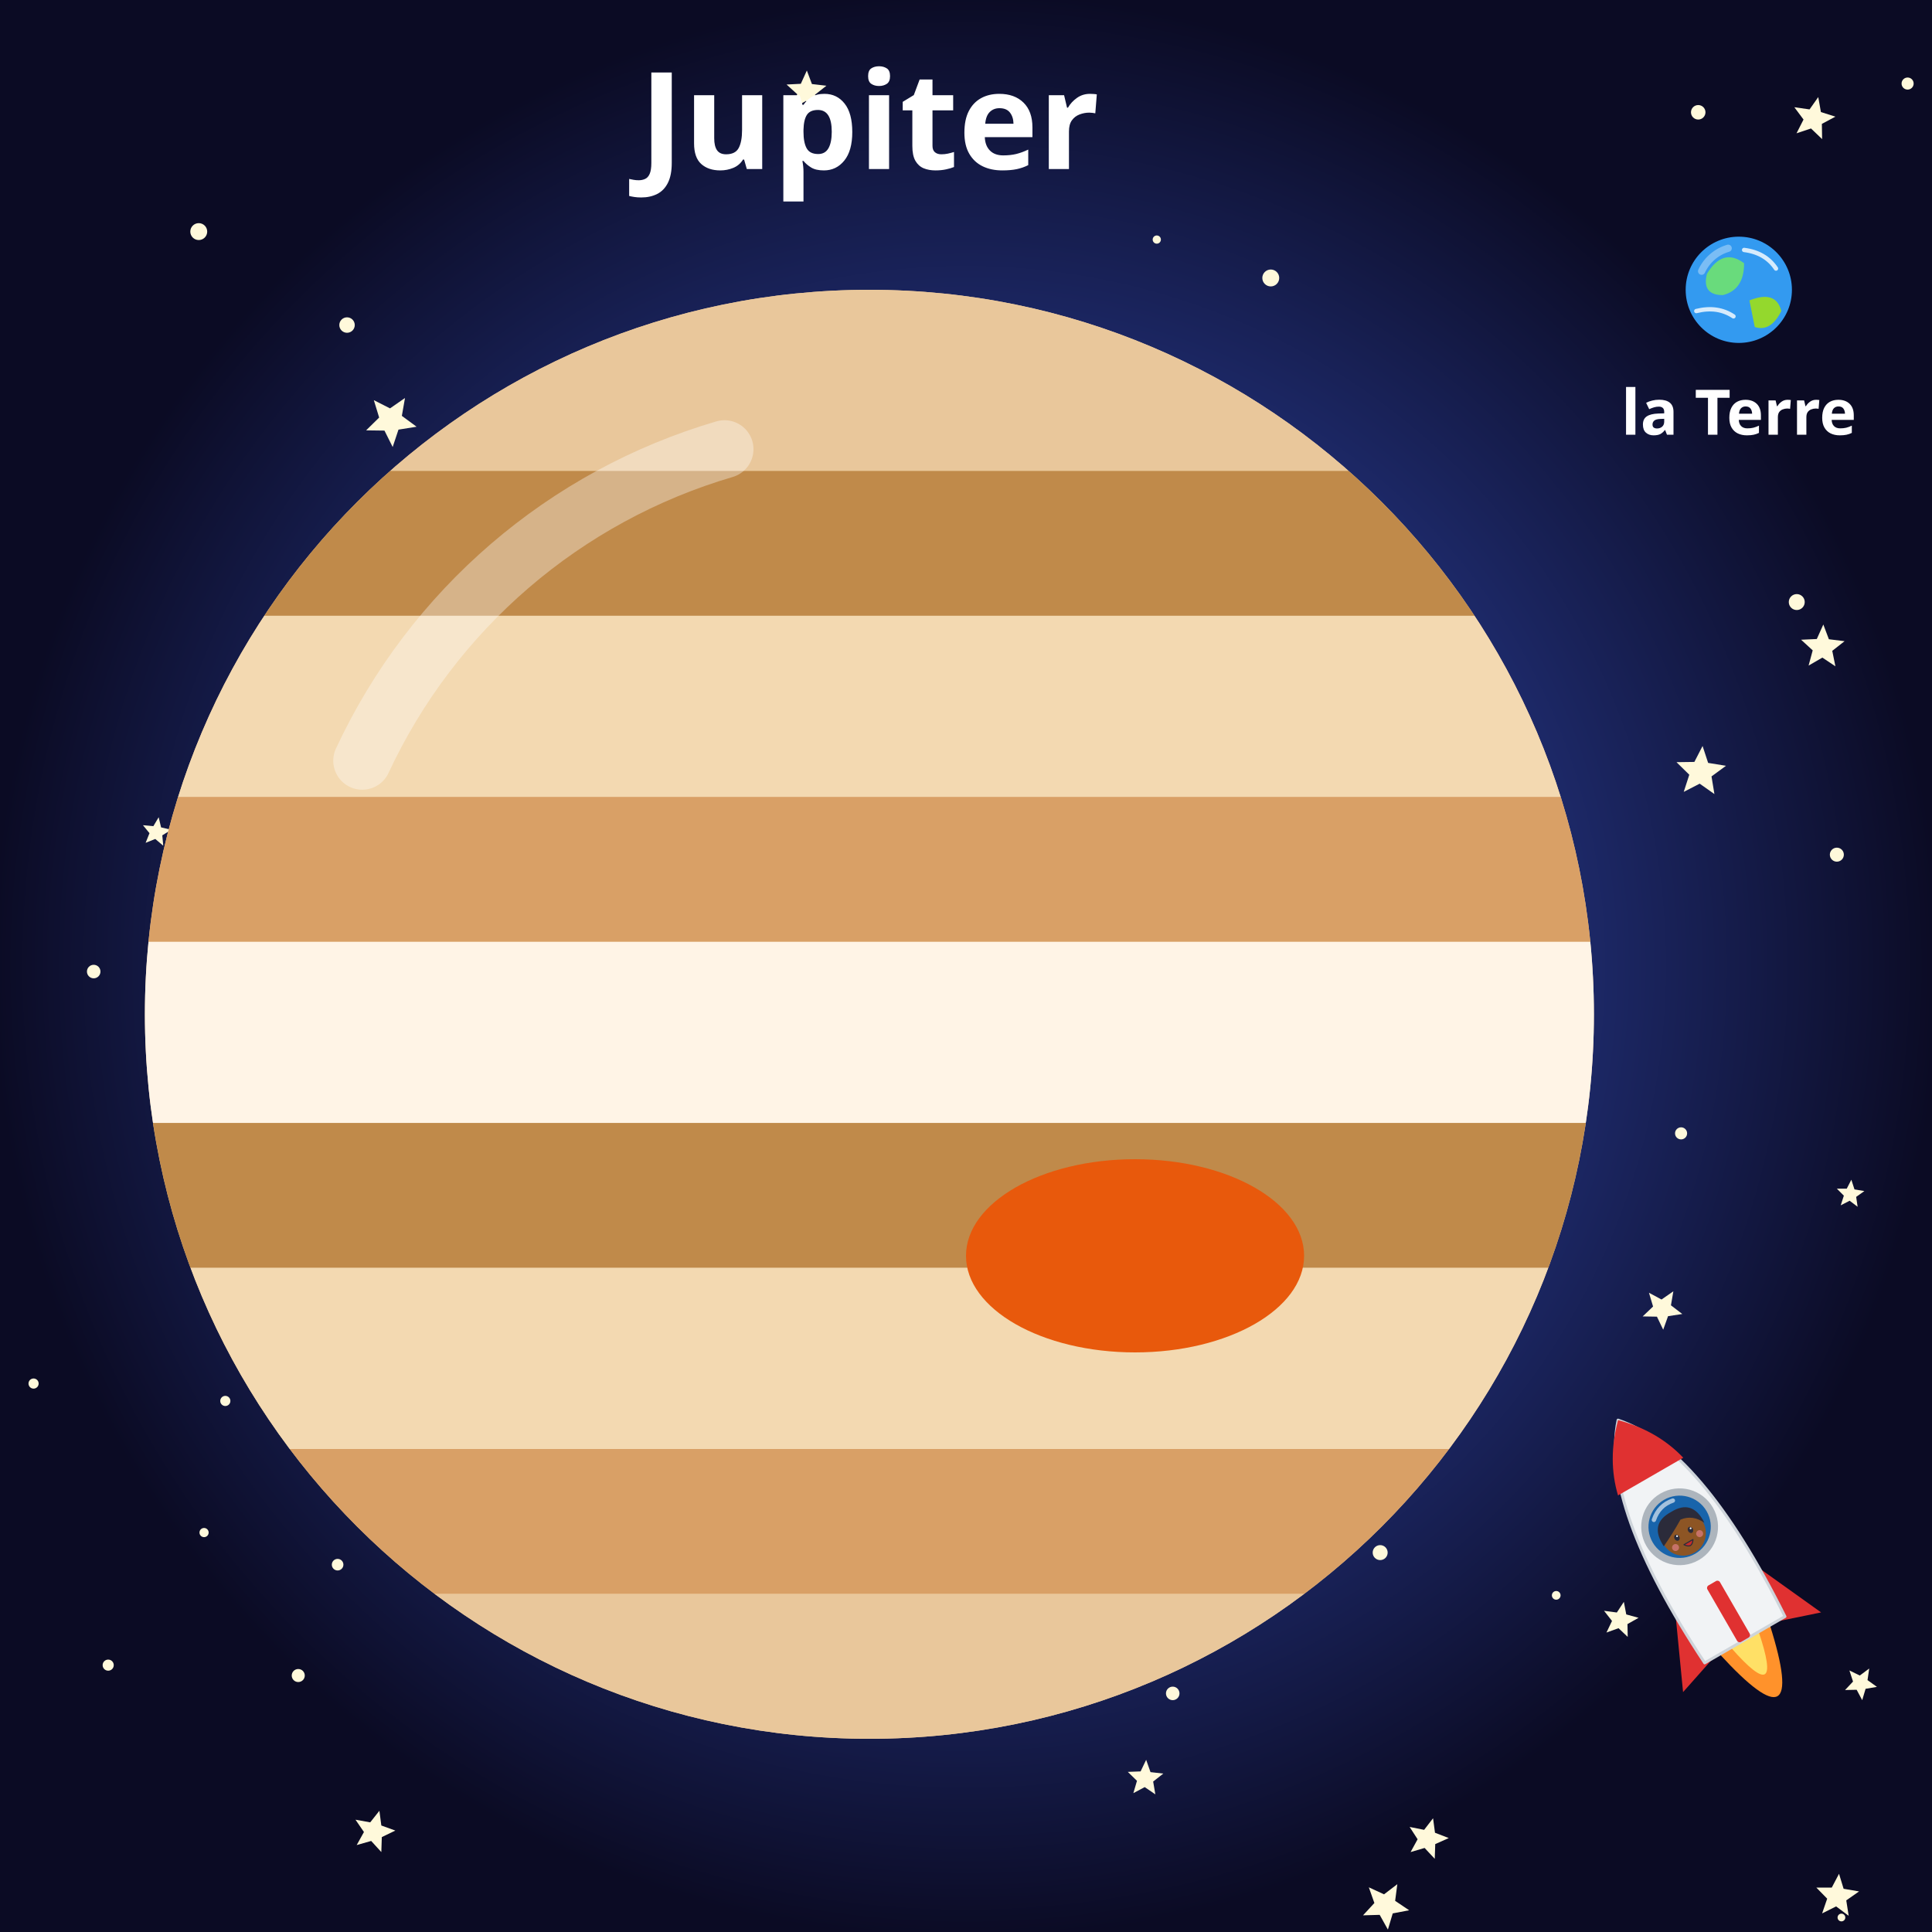
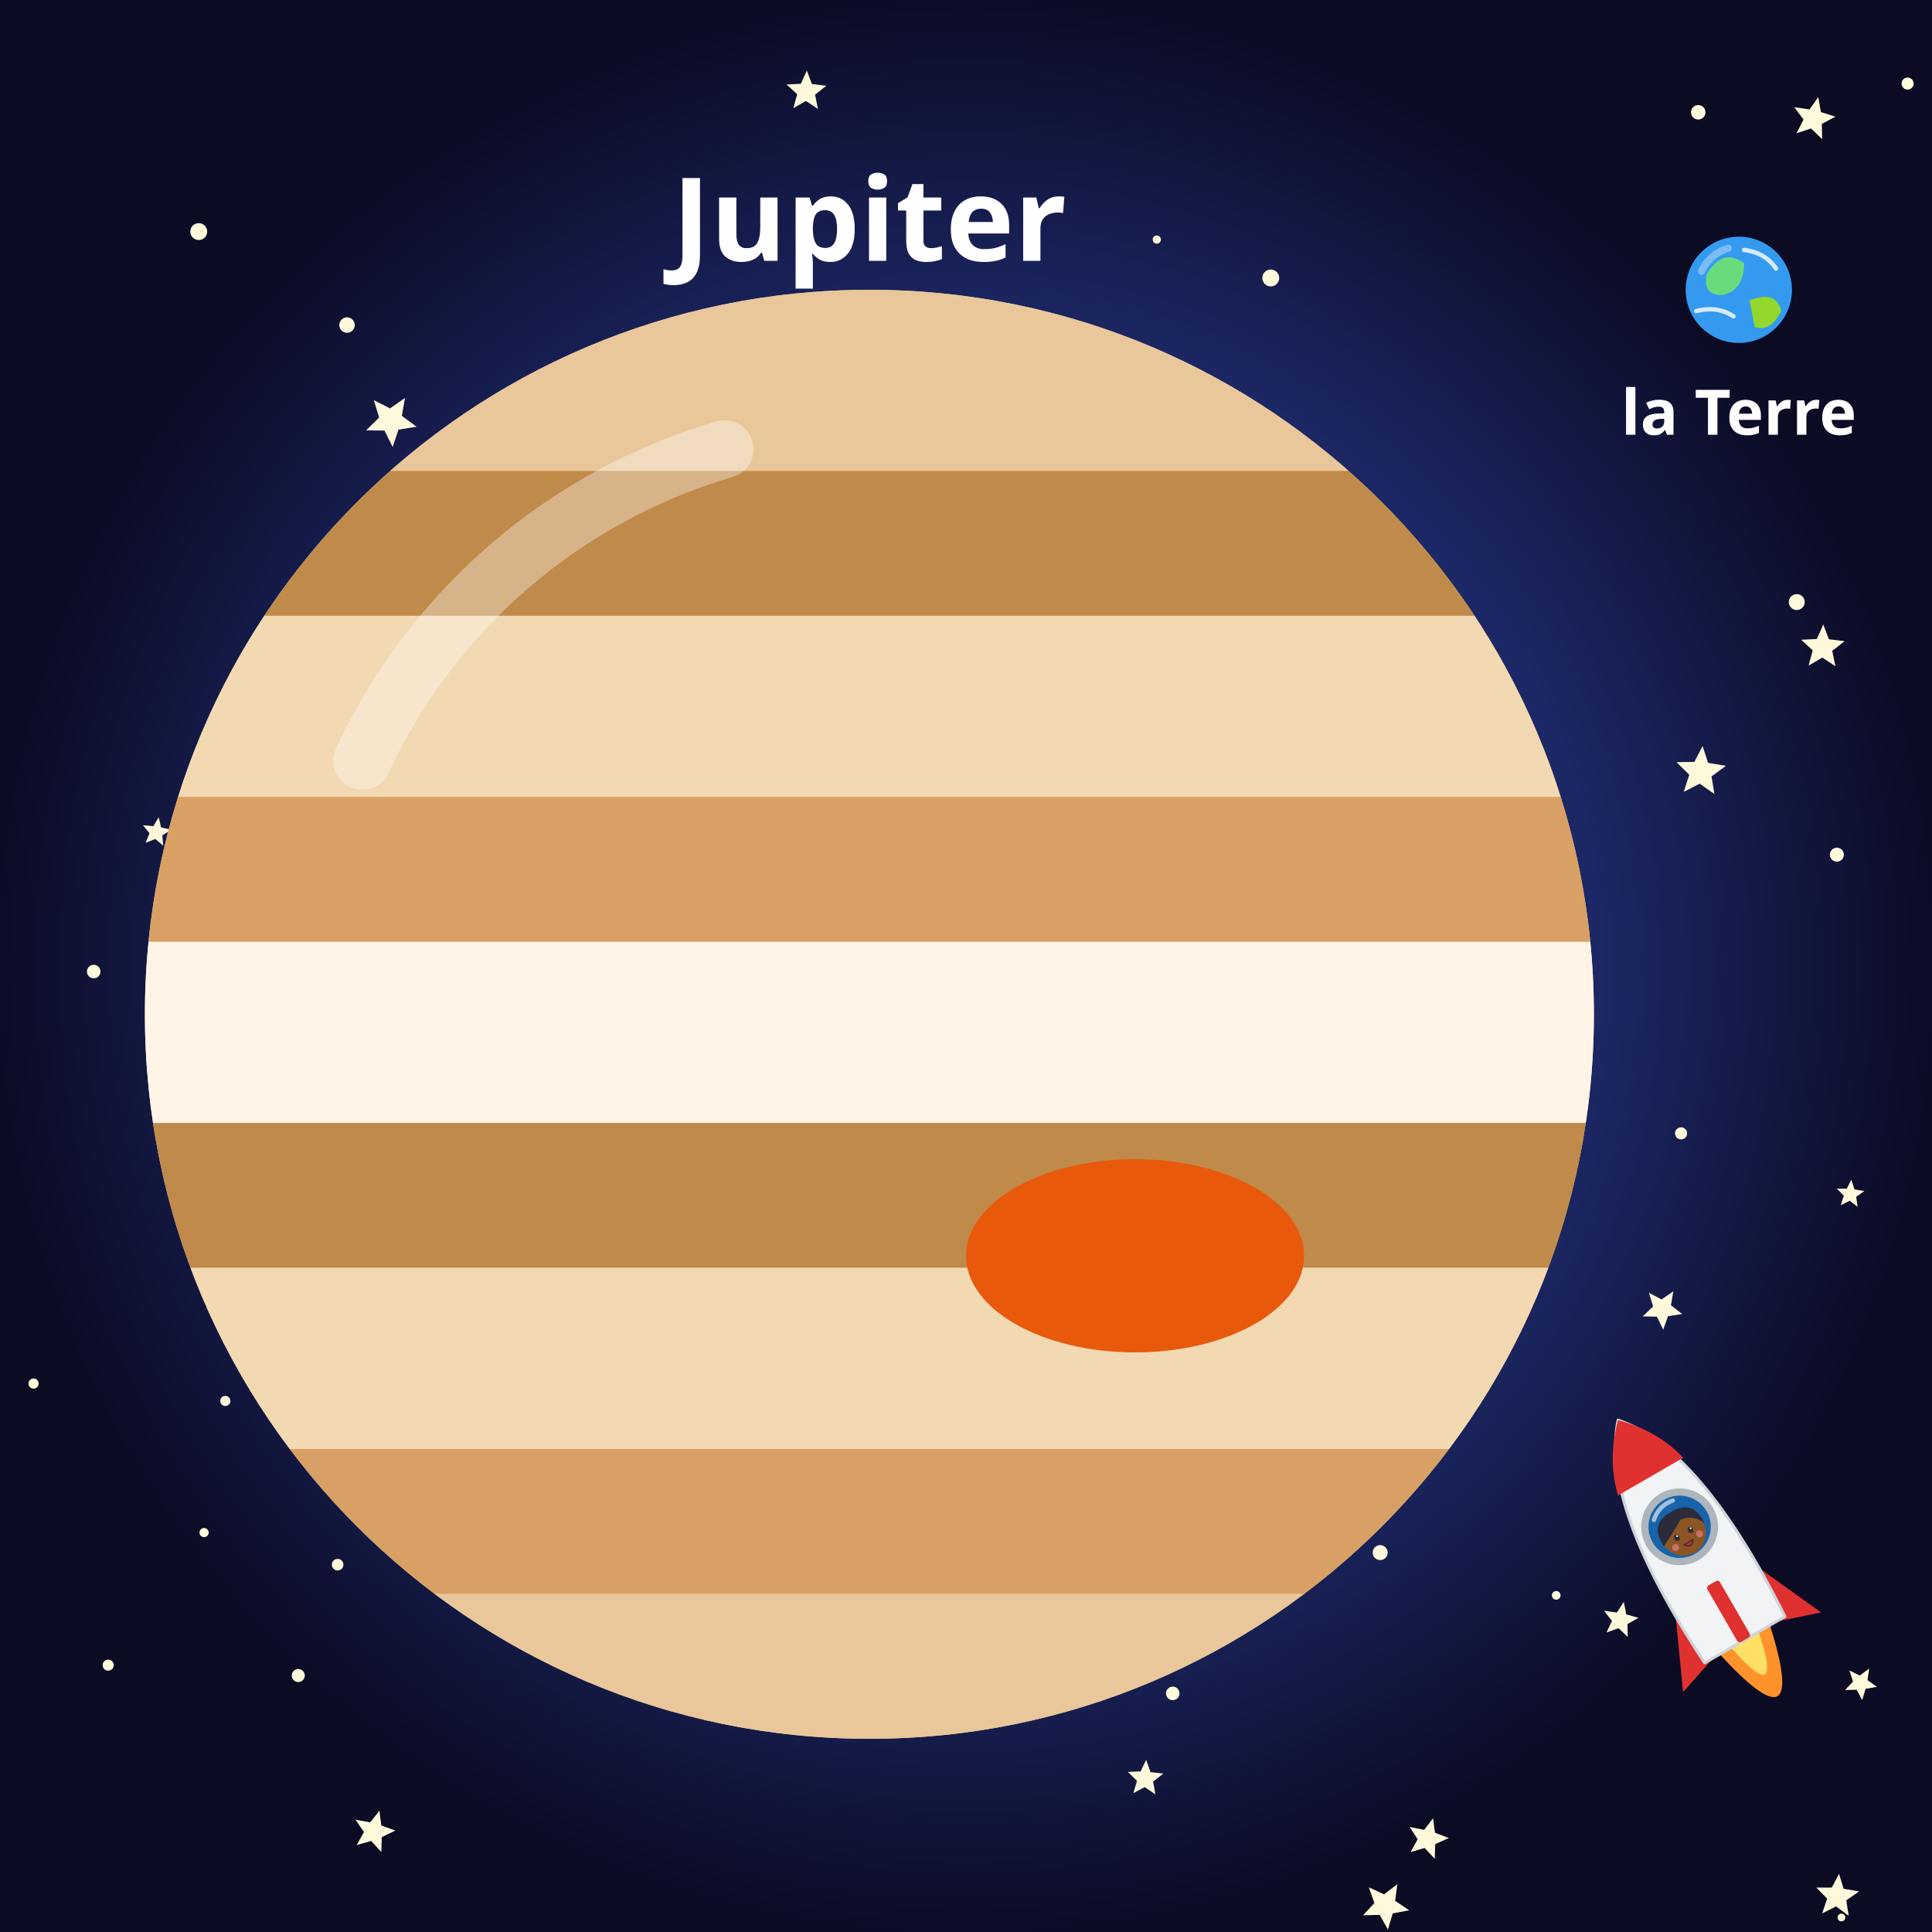
<svg xmlns="http://www.w3.org/2000/svg" viewBox="0 0 800 800" width="800" height="800">
  <defs>
    <radialGradient id="espace">
      <stop offset="0" stop-color="#3b5bdb" />
      <stop offset="1" stop-color="#0b0b24" />
    </radialGradient>
  </defs>
  <rect x="0" y="0" width="800" height="800" fill="url(#espace)" />
  <circle cx="455.7" cy="348.8" r="1.9" fill="#fff9db" />
  <circle cx="644.4" cy="660.6" r="1.8" fill="#fff9db" />
  <polygon points="422.4,260.2 420.7,267.4 426.4,272.2 419,272.9 416.1,279.7 413.3,272.9 405.9,272.3 411.5,267.5 409.8,260.2 416.1,264.1" fill="#fff9db" />
  <circle cx="44.8" cy="689.5" r="2.3" fill="#fff9db" />
  <circle cx="231.2" cy="543.2" r="2.9" fill="#fff9db" />
  <circle cx="526.2" cy="115.1" r="3.5" fill="#fff9db" />
  <polygon points="766.6,488.5 767.9,492.5 772,493.2 768.6,495.6 769.2,499.7 765.9,497.2 762.2,499.1 763.5,495.1 760.6,492.2 764.7,492.2" fill="#fff9db" />
  <circle cx="744" cy="249.3" r="3.3" fill="#fff9db" />
  <circle cx="255.2" cy="443.7" r="1.6" fill="#fff9db" />
  <polygon points="467.8,669.9 468.4,674.8 473.1,676.4 468.6,678.6 468.5,683.5 465.1,679.9 460.4,681.3 462.7,677 460,672.9 464.8,673.8" fill="#fff9db" />
  <circle cx="38.8" cy="402.3" r="2.8" fill="#fff9db" />
  <polygon points="428.2,677 429.1,683 434.9,684.9 429.5,687.6 429.5,693.7 425.2,689.4 419.4,691.3 422.2,685.9 418.6,680.9 424.6,681.9" fill="#fff9db" />
  <circle cx="479" cy="99.2" r="1.7" fill="#fff9db" />
  <circle cx="139.8" cy="647.9" r="2.4" fill="#fff9db" />
  <polygon points="334,194.9 335.7,200.9 341.9,202.1 336.7,205.6 337.5,211.8 332.5,208 326.9,210.6 329,204.8 324.7,200.2 331,200.4" fill="#fff9db" />
  <polygon points="107.8,362 107,368.3 112.3,371.9 106,373.1 104.2,379.2 101.1,373.6 94.8,373.9 99.1,369.2 97,363.2 102.7,365.9" fill="#fff9db" />
  <circle cx="616.5" cy="389.3" r="2.4" fill="#fff9db" />
  <circle cx="13.9" cy="572.9" r="2.1" fill="#fff9db" />
  <circle cx="72.3" cy="364" r="2.3" fill="#fff9db" />
  <polygon points="692.9,534.7 691.9,540.5 696.6,544.1 690.7,545 688.7,550.6 686.1,545.2 680.2,545.1 684.5,541 682.8,535.3 688,538.1" fill="#fff9db" />
  <polygon points="418.1,477.6 418.7,483.4 424.1,485.5 418.8,487.8 418.5,493.6 414.6,489.3 409,490.8 411.9,485.8 408.7,480.9 414.4,482.1" fill="#fff9db" />
  <circle cx="322.9" cy="342.1" r="2.6" fill="#fff9db" />
  <circle cx="392.1" cy="141" r="3.4" fill="#fff9db" />
  <polygon points="334.1,29.2 336.2,34.8 342.2,35.5 337.5,39.2 338.7,45.1 333.7,41.8 328.5,44.8 330.1,39 325.7,35 331.6,34.7" fill="#fff9db" />
  <circle cx="82.3" cy="95.9" r="3.5" fill="#fff9db" />
  <circle cx="388.3" cy="372.3" r="2.5" fill="#fff9db" />
  <circle cx="358.7" cy="583.7" r="2.9" fill="#fff9db" />
  <circle cx="340.2" cy="523.1" r="1.8" fill="#fff9db" />
  <circle cx="195.1" cy="499.1" r="2.8" fill="#fff9db" />
  <circle cx="469.1" cy="665.2" r="3.1" fill="#fff9db" />
  <circle cx="760.6" cy="353.9" r="2.9" fill="#fff9db" />
  <circle cx="703.2" cy="46.5" r="3" fill="#fff9db" />
  <polygon points="761.5,775.9 763.4,782.1 769.8,783.2 764.5,786.9 765.5,793.3 760.3,789.4 754.5,792.3 756.6,786.2 752.1,781.6 758.5,781.6" fill="#fff9db" />
  <polygon points="474.6,728.7 476.4,733.8 481.7,734.4 477.5,737.7 478.4,743 474,740 469.3,742.5 470.8,737.4 467,733.7 472.3,733.5" fill="#fff9db" />
  <polygon points="167.7,164.8 166.4,172.2 172.5,176.7 165,177.9 162.6,185.1 159.2,178.3 151.6,178.2 157,172.9 154.8,165.7 161.5,169.1" fill="#fff9db" />
  <circle cx="371.7" cy="597.5" r="2.5" fill="#fff9db" />
  <circle cx="340.3" cy="534.6" r="2" fill="#fff9db" />
  <circle cx="294.2" cy="505.5" r="1.9" fill="#fff9db" />
  <circle cx="485.6" cy="701.2" r="2.8" fill="#fff9db" />
  <polygon points="65.7,338.4 66.7,342.6 70.9,343.6 67.2,345.9 67.6,350.2 64.3,347.4 60.3,349 61.9,345 59.2,341.7 63.5,342.1" fill="#fff9db" />
  <circle cx="366.4" cy="609.9" r="2.1" fill="#fff9db" />
  <circle cx="552.2" cy="410.1" r="2" fill="#fff9db" />
  <circle cx="354.5" cy="279.8" r="2.5" fill="#fff9db" />
  <circle cx="358.5" cy="386.8" r="2.9" fill="#fff9db" />
  <circle cx="571.5" cy="642.9" r="3.1" fill="#fff9db" />
  <circle cx="762.5" cy="794" r="1.6" fill="#fff9db" />
  <polygon points="672.4,663.3 673.4,668.5 678.5,669.9 673.9,672.5 674,677.8 670.2,674.2 665.2,676 667.5,671.2 664.2,667 669.5,667.7" fill="#fff9db" />
  <polygon points="588.3,485.2 589.6,489.8 594.3,490.7 590.4,493.4 591,498.1 587.2,495.2 582.9,497.3 584.5,492.8 581.2,489.3 586,489.4" fill="#fff9db" />
  <circle cx="84.5" cy="634.6" r="1.9" fill="#fff9db" />
  <polygon points="593.4,752.9 594.2,758.9 599.9,761.1 594.3,763.6 594.1,769.7 589.9,765.2 584.1,766.9 587,761.6 583.7,756.5 589.7,757.7" fill="#fff9db" />
  <polygon points="774,690.9 773.3,695.7 777.2,698.5 772.5,699.3 771.1,704 768.8,699.7 764,699.8 767.3,696.3 765.8,691.7 770.1,693.8" fill="#fff9db" />
  <circle cx="457.9" cy="423" r="3" fill="#fff9db" />
  <polygon points="755,258.6 757.3,264.7 763.8,265.5 758.7,269.5 760,275.9 754.6,272.3 748.9,275.6 750.6,269.3 745.8,264.9 752.3,264.6" fill="#fff9db" />
  <circle cx="450.8" cy="689.2" r="2.7" fill="#fff9db" />
  <circle cx="143.7" cy="134.6" r="3.2" fill="#fff9db" />
  <circle cx="789.9" cy="34.6" r="2.5" fill="#fff9db" />
  <circle cx="282.5" cy="324" r="2.2" fill="#fff9db" />
  <circle cx="123.5" cy="693.8" r="2.7" fill="#fff9db" />
  <polygon points="578.6,780.2 577.7,787.1 583.5,791 576.7,792.3 574.7,799 571.3,792.9 564.4,793.1 569.1,788 566.8,781.5 573.1,784.4" fill="#fff9db" />
  <circle cx="277.8" cy="451.4" r="1.9" fill="#fff9db" />
  <circle cx="347.7" cy="130.5" r="1.9" fill="#fff9db" />
  <circle cx="504.4" cy="460.3" r="3.1" fill="#fff9db" />
  <polygon points="292.2,301 293,305.2 297.2,306.4 293.4,308.5 293.6,312.8 290.4,309.9 286.4,311.4 288.2,307.5 285.5,304.1 289.8,304.6" fill="#fff9db" />
  <polygon points="752.9,40.2 754,46.4 760,48.3 754.4,51.3 754.5,57.6 749.9,53.2 743.9,55.2 746.8,49.5 743,44.4 749.3,45.3" fill="#fff9db" />
  <polygon points="157.1,749.8 157.9,755.9 163.7,758 158.1,760.7 157.9,766.9 153.7,762.3 147.7,764 150.7,758.6 147.2,753.5 153.3,754.6" fill="#fff9db" />
  <polygon points="283,156.8 282.6,162.4 287.3,165.3 281.9,166.6 280.6,171.9 277.7,167.2 272.2,167.6 275.8,163.4 273.7,158.3 278.8,160.4" fill="#fff9db" />
  <circle cx="375.2" cy="624.1" r="1.8" fill="#fff9db" />
  <circle cx="696.1" cy="469.3" r="2.5" fill="#fff9db" />
  <polygon points="705,308.9 707.3,315.9 714.7,317.1 708.7,321.5 709.9,328.8 703.8,324.5 697.2,327.9 699.5,320.8 694.2,315.6 701.6,315.5" fill="#fff9db" />
  <circle cx="93.3" cy="580.1" r="2.1" fill="#fff9db" />
  <circle cx="360" cy="420" r="300" fill="#e9c79b" />
  <clipPath id="clip360420">
    <circle cx="360" cy="420" r="300" />
  </clipPath>
  <g clip-path="url(#clip360420)">
    <rect x="60" y="120" width="600" height="75" fill="#e9c79b" />
    <rect x="60" y="195" width="600" height="60" fill="#c08a4a" />
    <rect x="60" y="255" width="600" height="75" fill="#f3d9b1" />
    <rect x="60" y="330" width="600" height="60" fill="#d9a066" />
    <rect x="60" y="390" width="600" height="75" fill="#fff4e6" />
    <rect x="60" y="465" width="600" height="60" fill="#c08a4a" />
    <rect x="60" y="525" width="600" height="75" fill="#f3d9b1" />
    <rect x="60" y="600" width="600" height="60" fill="#d9a066" />
    <rect x="60" y="660" width="600" height="90" fill="#e9c79b" />
  </g>
  <ellipse cx="470" cy="520" rx="70" ry="40" fill="#e8590c" />
  <path d="M 150 315 A 240 240 0 0 1 300 186" fill="none" stroke="#fff" stroke-width="24" stroke-linecap="round" stroke-linejoin="round" opacity="0.35" />
  <circle cx="720" cy="120" r="22" fill="#339af0" />
  <path d="M 706.8 113.4 Q 713.4 102.4 722.2 109 Q 722.2 120 713.4 122.2 Q 704.6 122.2 706.8 113.4 Z" fill="#69db7c" />
  <path d="M 724.4 124.4 Q 735.4 120 737.6 128.8 Q 733.2 137.6 726.6 135.4 Z" fill="#94d82d" />
  <path d="M 702.4 128.8 Q 711.2 126.6 717.8 131" fill="none" stroke="#fff" stroke-width="1.8" stroke-linecap="round" stroke-linejoin="round" opacity="0.8" />
  <path d="M 722.2 103.5 Q 731 104.6 735.4 111.2" fill="none" stroke="#fff" stroke-width="1.8" stroke-linecap="round" stroke-linejoin="round" opacity="0.8" />
  <path d="M 704.6 112.3 A 17.6 17.6 0 0 1 715.6 102.8" fill="none" stroke="#fff" stroke-width="3" stroke-linecap="round" stroke-linejoin="round" opacity="0.35" />
  <text x="720" y="180" font-family="Fredoka, Andika, sans-serif" font-weight="700" font-size="26" text-anchor="middle" fill="#fff">la Terre</text>
  <g transform="translate(700 640) rotate(-30) scale(0.3 0.3)">
    <path d="M -40 150 Q 0 330 40 150 Z" fill="#ff922b" />
    <path d="M -22 150 Q 0 260 22 150 Z" fill="#ffe066" />
    <path d="M -60 60 L -110 170 L -50 150 Z" fill="#e03131" />
    <path d="M 60 60 L 110 170 L 50 150 Z" fill="#e03131" />
    <path d="M 0 -200 Q 80 -110 64 150 L -64 150 Q -80 -110 0 -200 Z" fill="#f1f3f5" stroke="#ced4da" stroke-width="4" stroke-linecap="round" stroke-linejoin="round" />
    <path d="M 0 -200 Q 40 -160 52 -110 L -52 -110 Q -40 -160 0 -200 Z" fill="#e03131" />
    <rect x="-10" y="60" width="20" height="90" rx="4" fill="#e03131" />
    <circle cx="0" cy="-30" r="48" fill="#1864ab" stroke="#adb5bd" stroke-width="10" />
    <g transform="translate(0 -20) scale(0.6 0.6)">
      <circle cx="0" cy="0" r="52" fill="#8d5524" />
      <path d="M -54 4 Q -58 -58 0 -56 Q 58 -58 54 4 Q 40 -26 10 -30 Q -20 -12 -54 4 Z" fill="#2b2b3a" />
      <ellipse cx="-18" cy="2" rx="6" ry="7.5" fill="#2b2b3a" />
      <ellipse cx="18" cy="2" rx="6" ry="7.5" fill="#2b2b3a" />
      <circle cx="-15.9" cy="-1" r="2.1" fill="#fff" />
      <circle cx="20.1" cy="-1" r="2.1" fill="#fff" />
      <circle cx="-32" cy="20" r="8" fill="#ff8fab" opacity="0.5" />
      <circle cx="32" cy="20" r="8" fill="#ff8fab" opacity="0.5" />
      <path d="M -12 24 Q 0 42 12 24 Z" fill="#c92a2a" stroke="#2b2b3a" stroke-width="2.4" stroke-linecap="round" stroke-linejoin="round" />
    </g>
    <path d="M -26 -56 Q -10 -70 10 -66" fill="none" stroke="#fff" stroke-width="6" stroke-linecap="round" stroke-linejoin="round" opacity="0.6" />
  </g>
-   <text x="360" y="70" font-family="Fredoka, Andika, sans-serif" font-weight="700" font-size="56" text-anchor="middle" fill="#fff">Jupiter</text>
+   <text x="360" y="108" font-family="Fredoka, Andika, sans-serif" font-weight="700" font-size="48" text-anchor="middle" fill="#fff">Jupiter</text>
</svg>
